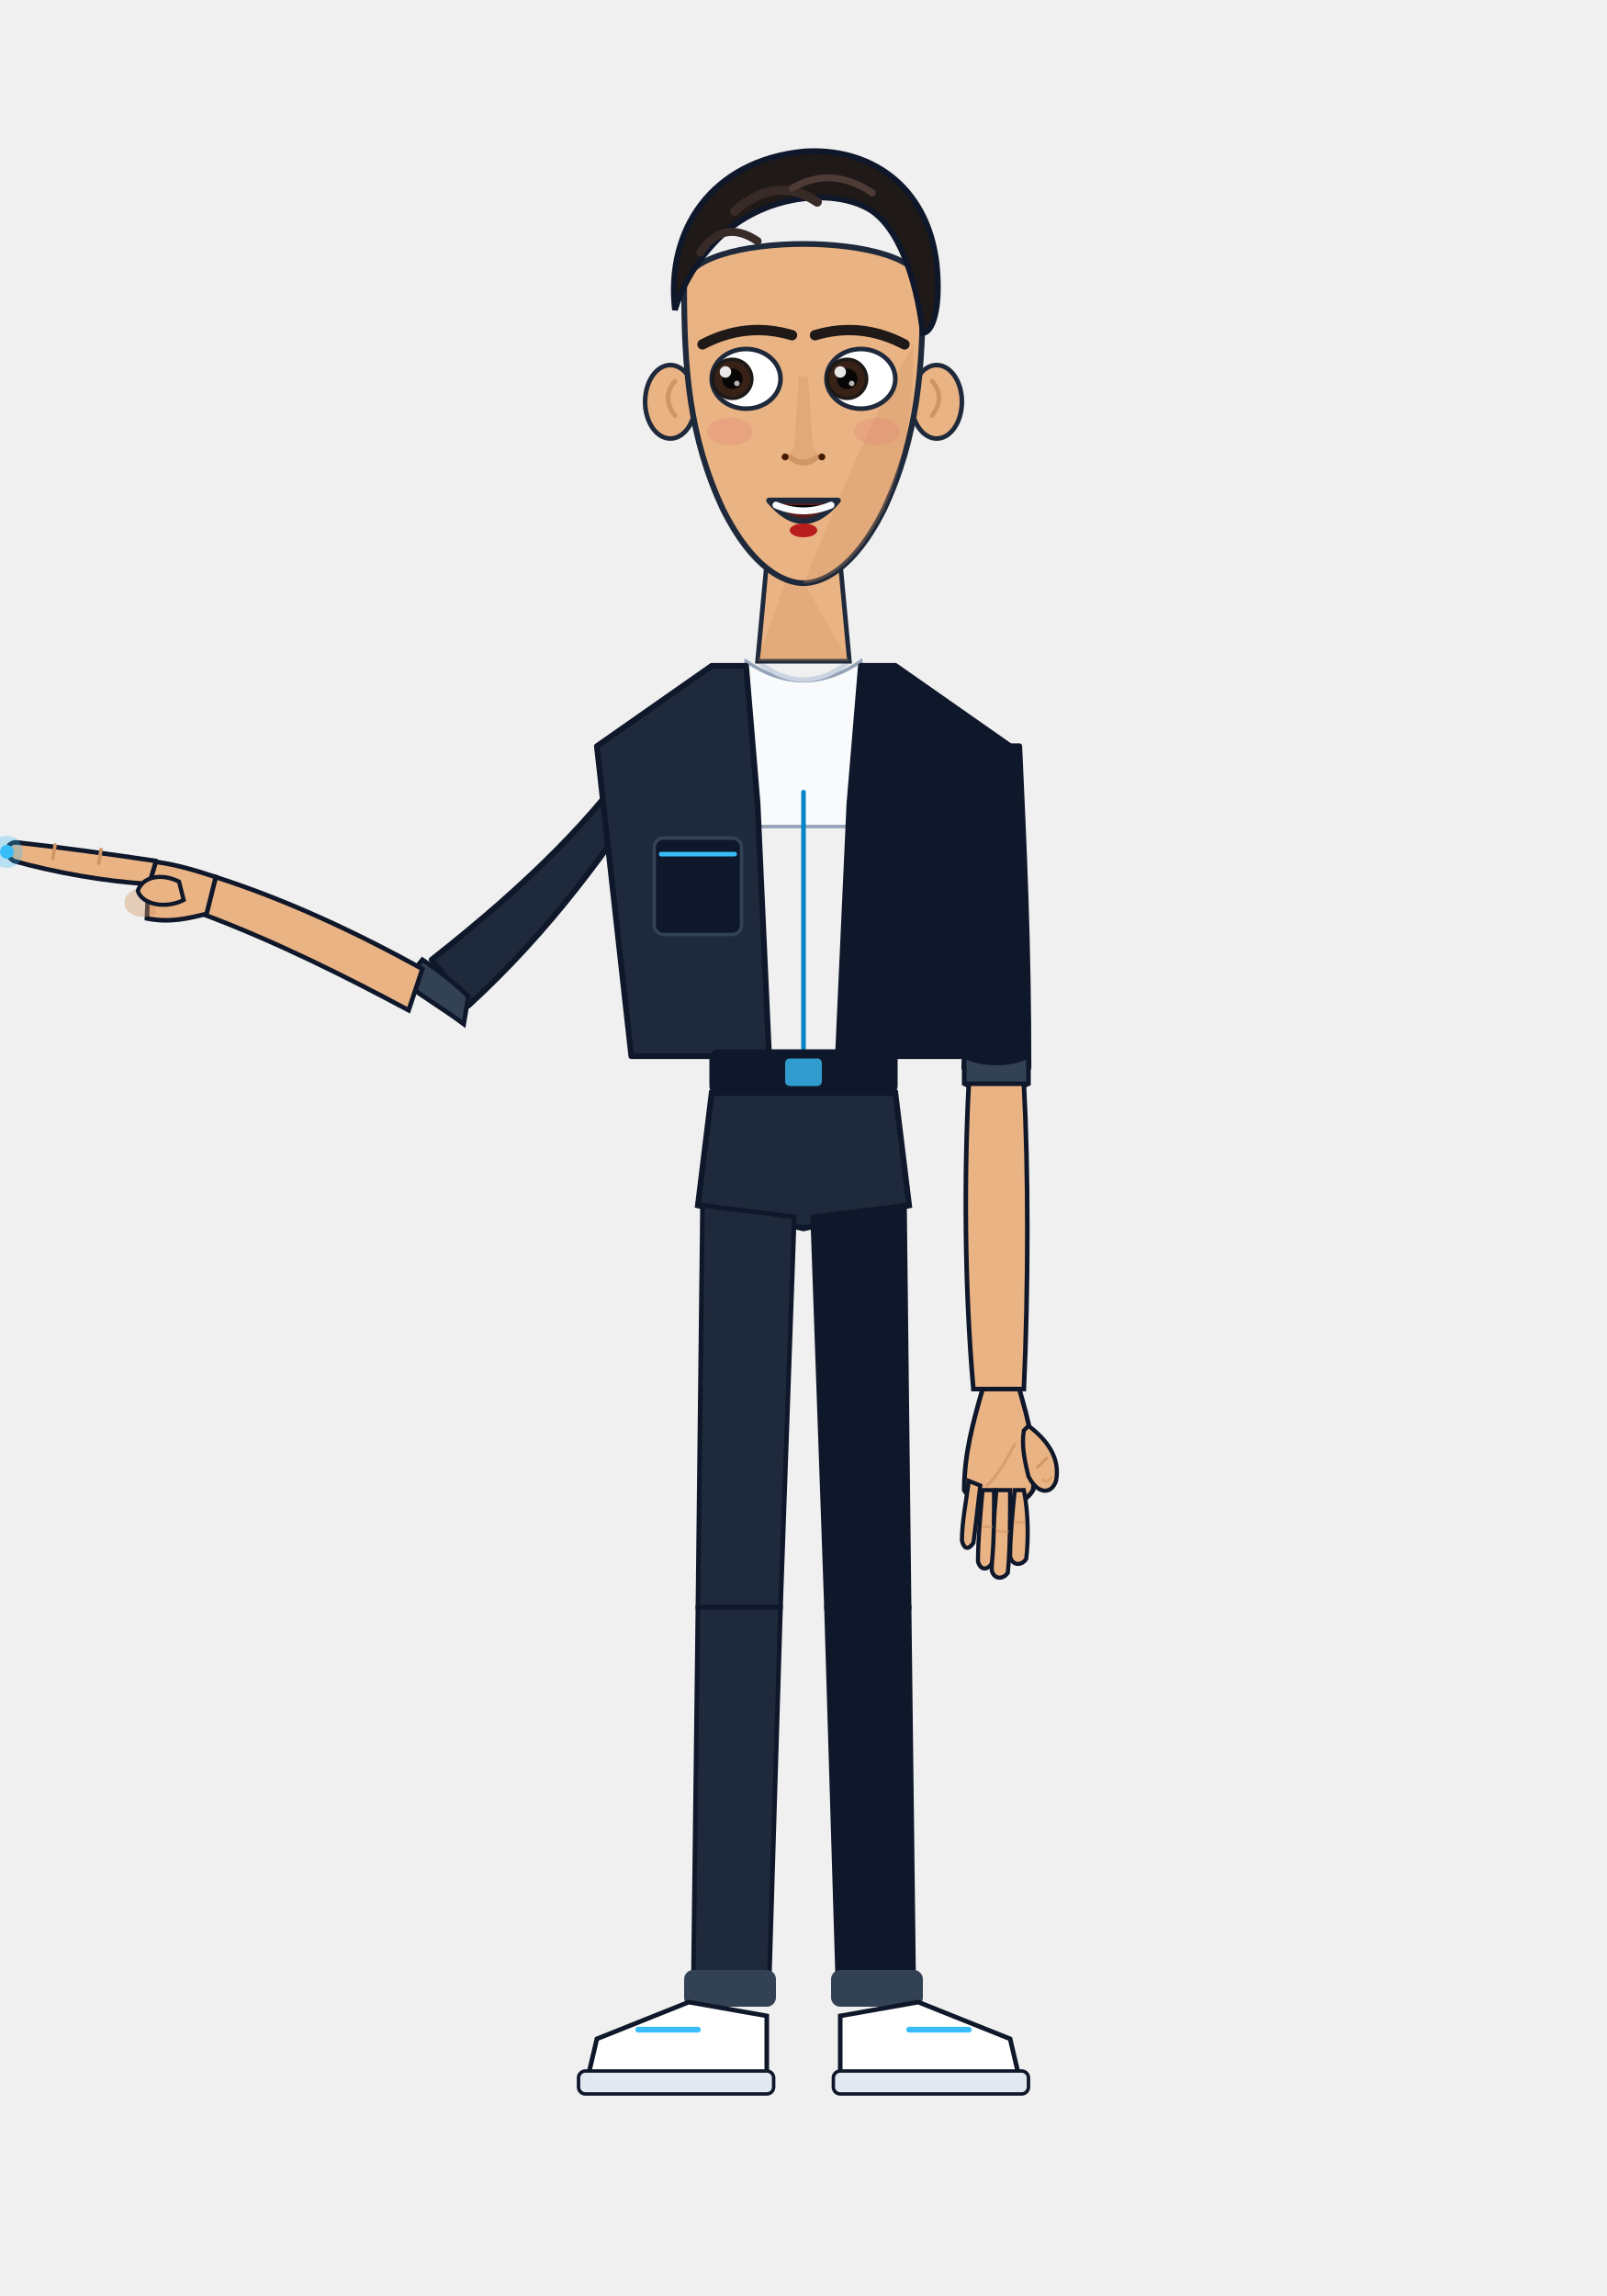
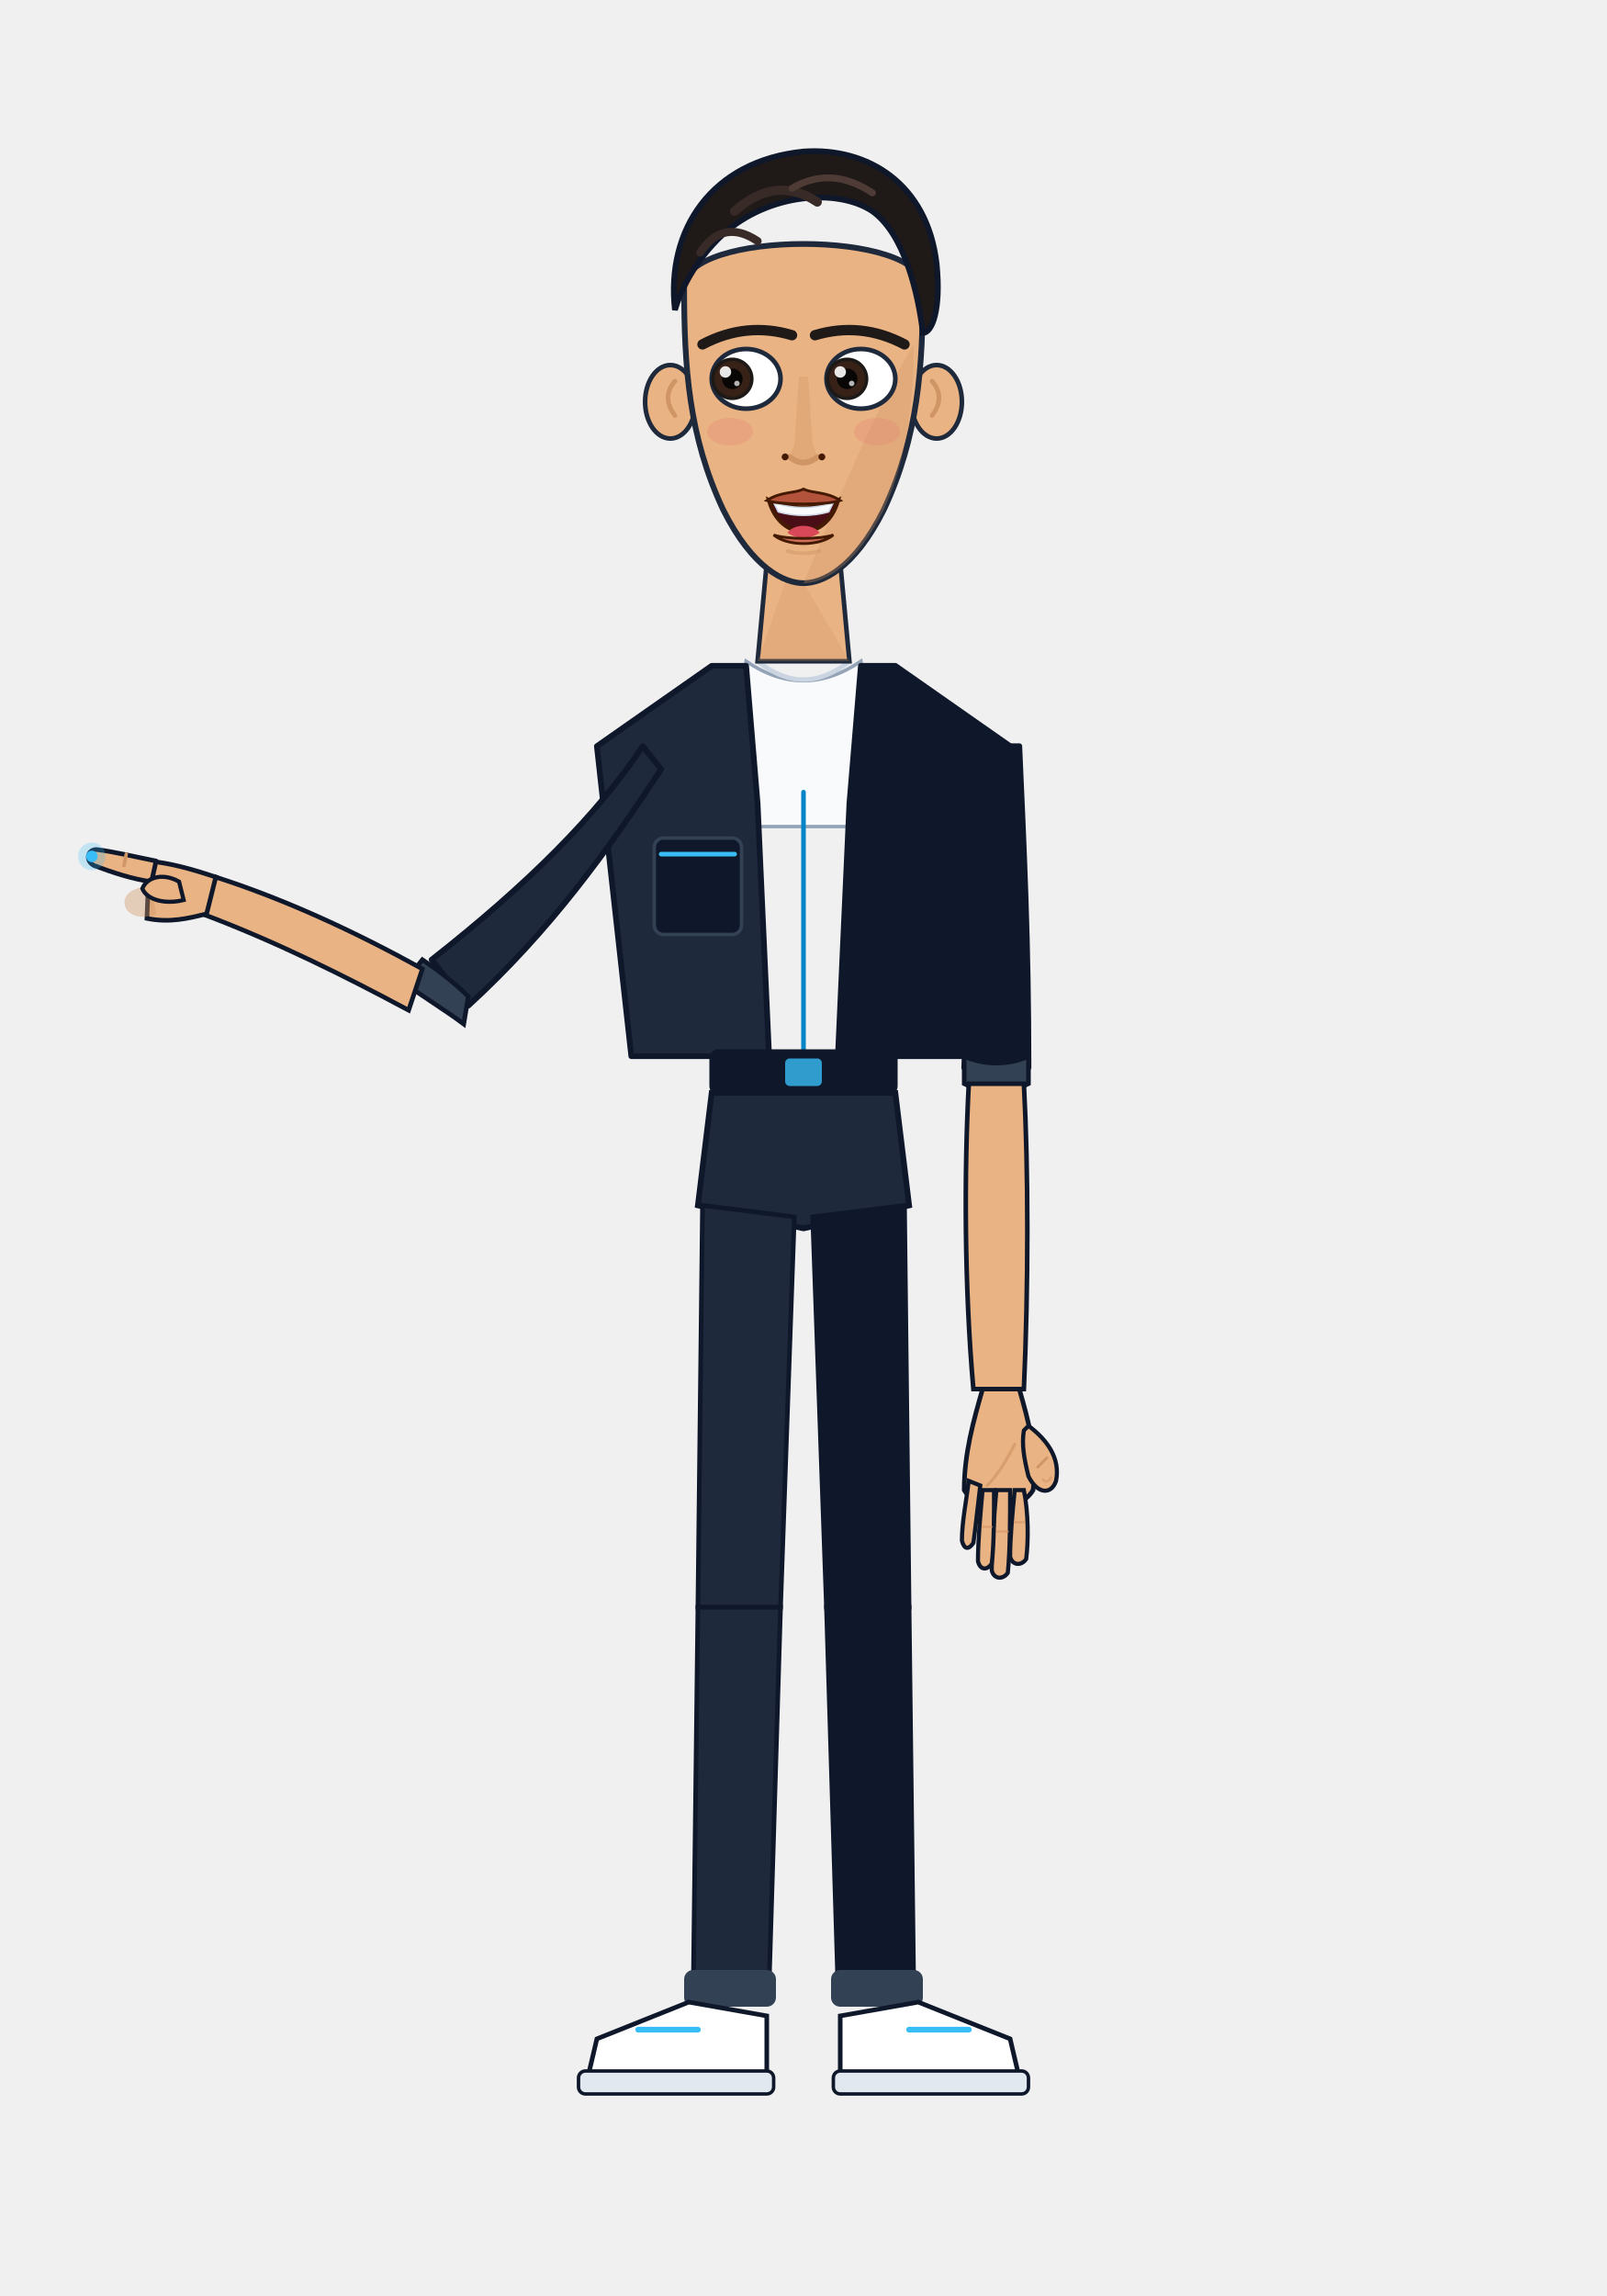
<svg xmlns="http://www.w3.org/2000/svg" viewBox="-100 50 700 1000" width="700" height="1000">
  <g id="modern_character_root">
    <path d="M 210 526 L 290 526 L 296 575 L 250 585 L 204 575 Z" fill="#1e293b" stroke="#0f172a" stroke-width="2.5" />
    <path d="M 206 575 L 246 580 L 240 750 L 204 750 Z" fill="#1e293b" stroke="#0f172a" stroke-width="2" />
    <path d="M 204 750 L 240 750 L 235 915 L 202 915 Z" fill="#1e293b" stroke="#0f172a" stroke-width="2" />
    <rect x="198" y="908" width="40" height="16" rx="4" fill="#334155" />
    <path d="M 254 580 L 294 575 L 296 750 L 260 750 Z" fill="#0f172a" stroke="#0f172a" stroke-width="2" />
    <path d="M 260 750 L 296 750 L 298 915 L 265 915 Z" fill="#0f172a" stroke="#0f172a" stroke-width="2" />
    <rect x="262" y="908" width="40" height="16" rx="4" fill="#334155" />
    <path d="M 156 955 L 234 955 L 234 928 L 200 922 L 160 938 Z" fill="#ffffff" stroke="#0f172a" stroke-width="2" />
    <rect x="152" y="952" width="85" height="10" rx="3" fill="#e2e8f0" stroke="#0f172a" stroke-width="1.5" />
    <line x1="178" y1="934" x2="204" y2="934" stroke="#38bdf8" stroke-width="2.5" stroke-linecap="round" />
    <path d="M 266 955 L 344 955 L 340 938 L 300 922 L 266 928 Z" fill="#ffffff" stroke="#0f172a" stroke-width="2" />
    <rect x="263" y="952" width="85" height="10" rx="3" fill="#e2e8f0" stroke="#0f172a" stroke-width="1.5" />
    <line x1="296" y1="934" x2="322" y2="934" stroke="#38bdf8" stroke-width="2.5" stroke-linecap="round" />
+     <path d="M 225 338 Q 250 355 275 338 L 285 410 L 215 410 Z" fill="#f8fafc" stroke="#94a3b8" stroke-width="1.5" />
+     <path d="M 230 338 Q 250 354 270 338" stroke="#cbd5e1" stroke-width="2" fill="none" />
+     <path d="M 210 340 L 160 375 L 175 510 L 235 510 L 230 400 L 225 340 Z" fill="#1e293b" stroke="#0f172a" stroke-width="2.5" stroke-linejoin="round" />
+     <path d="M 290 340 L 340 375 L 325 510 L 265 510 L 270 400 L 275 340 Z" fill="#0f172a" stroke="#0f172a" stroke-width="2.5" stroke-linejoin="round" />
+     <line x1="250" y1="395" x2="250" y2="510" stroke="#0284c7" stroke-width="2" stroke-linecap="round" />
+     <rect x="185" y="415" width="38" height="42" rx="4" fill="#0f172a" stroke="#334155" stroke-width="1.5" />
+     <line x1="188" y1="422" x2="220" y2="422" stroke="#38bdf8" stroke-width="2" stroke-linecap="round" />
+     <rect x="210" y="508" width="80" height="18" rx="3" fill="#0f172a" stroke="#0f172a" stroke-width="2" />
+     <rect x="242" y="511" width="16" height="12" rx="2" fill="#38bdf8" opacity="0.8" />
    <path d="M 180 375 C 160 405, 130 435, 88 468 L 104 488 C 140 455, 165 420, 188 385 Z" fill="#1e293b" stroke="#0f172a" stroke-width="2.5" stroke-linejoin="round" />
    <path d="M 104 484 C 98 478, 90 472, 84 468 L 76 478 C 84 484, 94 490, 102 496 Z" fill="#334155" stroke="#0f172a" stroke-width="2" />
    <path d="M 84 472 C 55 456, 25 442, -6 432 L -12 448 C 20 460, 50 475, 78 490 Z" fill="#eab383" stroke="#0f172a" stroke-width="2" />
    <path d="M -6 432 C -18 428, -26 426, -35 425 L -36 450 C -26 452, -18 450, -10 448 Z" fill="#eab383" stroke="#0f172a" stroke-width="2" />
    <path d="M -34 436 C -42 436, -48 440, -45 446 C -42 450, -36 450, -32 448 Z" fill="#d09564" opacity="0.4" />
-     <path d="M -32 425                 C -52 422, -74 419, -92 417                 C -97 416, -99 422, -94 425                 C -76 430, -54 434, -35 435 Z" fill="#eab383" stroke="#0f172a" stroke-width="2" stroke-linejoin="round" />
-     <line x1="-56" y1="420" x2="-57" y2="426" stroke="#d09564" stroke-width="1.5" stroke-linecap="round" />
-     <line x1="-76" y1="418" x2="-77" y2="424" stroke="#d09564" stroke-width="1.5" stroke-linecap="round" />
-     <path d="M -22 434 C -30 430, -38 432, -40 438 C -38 444, -28 446, -20 442 Z" fill="#eab383" stroke="#0f172a" stroke-width="1.8" />
-     <circle cx="-97" cy="421" r="3" fill="#38bdf8" />
-     <circle cx="-97" cy="421" r="7" fill="#38bdf8" opacity="0.3" />
+     <path d="M -32 425                 C -42 423, -50 421, -58 420                 C -62 420, -63 425, -59 427                 C -51 430, -42 433, -34 434 Z" fill="#eab383" stroke="#0f172a" stroke-width="2" stroke-linejoin="round" />
+     <line x1="-45" y1="422" x2="-46" y2="427" stroke="#d09564" stroke-width="1.5" stroke-linecap="round" />
+     <path d="M -22 434 C -29 430, -36 432, -38 437 C -36 442, -28 444, -20 442 Z" fill="#eab383" stroke="#0f172a" stroke-width="1.8" />
+     <circle cx="-60" cy="423" r="2.5" fill="#38bdf8" />
+     <circle cx="-60" cy="423" r="6" fill="#38bdf8" opacity="0.25" />
    <path d="M 315 375 C 320 420, 324 460, 320 515 C 328 518, 342 518, 348 515 C 348 460, 346 420, 344 375 Z" fill="#0f172a" stroke="#0f172a" stroke-width="2.5" stroke-linejoin="round" />
    <path d="M 320 510 C 328 514, 340 514, 348 510 L 348 522 C 340 526, 328 526, 320 522 Z" fill="#334155" stroke="#0f172a" stroke-width="2" />
    <path d="M 322 522 C 320 560, 320 610, 324 655 L 346 655 C 348 610, 348 560, 346 522 Z" fill="#eab383" stroke="#0f172a" stroke-width="2" />
    <g id="human_hand_r" transform="translate(344, 655) scale(-1, 1)">
      <path d="M 0 0 C -4 14, -8 28, -6 44 C 0 54, 18 54, 24 44 C 24 28, 20 14, 16 0 Z" fill="#eab383" stroke="#0f172a" stroke-width="2" />
      <path d="M -4 16 C -12 22, -18 30, -16 40 C -14 46, -8 46, -4 38 C -2 30, -1 24, -2 18 Z" fill="#eab383" stroke="#0f172a" stroke-width="1.8" stroke-linejoin="round" />
      <line x1="-12" y1="30" x2="-8" y2="34" stroke="#d09564" stroke-width="1.2" stroke-linecap="round" />
      <path d="M -14 38 Q -12 42 -10 39" stroke="#d09564" stroke-width="1" fill="none" opacity="0.6" />
      <path d="M -2 44 C -4 54, -4 66, -3 74 C -1 77, 3 77, 4 73 C 4 65, 3 54, 2 44 Z" fill="#eab383" stroke="#0f172a" stroke-width="1.8" />
      <line x1="-2" y1="58" x2="2" y2="58" stroke="#d09564" stroke-width="1" stroke-linecap="round" opacity="0.6" />
      <path d="M 4 44 C 4 56, 4 70, 5 80 C 7 83, 11 83, 12 79 C 12 69, 11 56, 10 44 Z" fill="#eab383" stroke="#0f172a" stroke-width="1.8" />
      <line x1="5" y1="62" x2="10" y2="62" stroke="#d09564" stroke-width="1" stroke-linecap="round" opacity="0.6" />
      <path d="M 11 44 C 11 55, 11 68, 12 76 C 14 79, 17 79, 18 75 C 18 66, 17 55, 16 44 Z" fill="#eab383" stroke="#0f172a" stroke-width="1.8" />
      <line x1="12" y1="60" x2="16" y2="60" stroke="#d09564" stroke-width="1" stroke-linecap="round" opacity="0.6" />
      <path d="M 17 42 C 18 50, 19 60, 20 67 C 22 70, 24 70, 25 66 C 25 58, 23 48, 22 40 Z" fill="#eab383" stroke="#0f172a" stroke-width="1.8" />
      <path d="M 2 24 C 6 32, 10 38, 14 42" stroke="#d09564" stroke-width="1.3" fill="none" stroke-linecap="round" opacity="0.7" />
    </g>
-     <path d="M 225 338 Q 250 355 275 338 L 285 410 L 215 410 Z" fill="#f8fafc" stroke="#94a3b8" stroke-width="1.5" />
-     <path d="M 230 338 Q 250 354 270 338" stroke="#cbd5e1" stroke-width="2" fill="none" />
-     <path d="M 210 340 L 160 375 L 175 510 L 235 510 L 230 400 L 225 340 Z" fill="#1e293b" stroke="#0f172a" stroke-width="2.5" stroke-linejoin="round" />
-     <path d="M 290 340 L 340 375 L 325 510 L 265 510 L 270 400 L 275 340 Z" fill="#0f172a" stroke="#0f172a" stroke-width="2.5" stroke-linejoin="round" />
-     <line x1="250" y1="395" x2="250" y2="510" stroke="#0284c7" stroke-width="2" stroke-linecap="round" />
-     <rect x="185" y="415" width="38" height="42" rx="4" fill="#0f172a" stroke="#334155" stroke-width="1.5" />
-     <line x1="188" y1="422" x2="220" y2="422" stroke="#38bdf8" stroke-width="2" stroke-linecap="round" />
-     <rect x="210" y="508" width="80" height="18" rx="3" fill="#0f172a" stroke="#0f172a" stroke-width="2" />
-     <rect x="242" y="511" width="16" height="12" rx="2" fill="#38bdf8" opacity="0.8" />
    <path d="M 234 295 L 230 338 L 270 338 L 266 295 Z" fill="#eab383" stroke="#1e293b" stroke-width="2" />
    <path d="M 245 295 L 230 338 L 270 338 Z" fill="#d09564" opacity="0.25" />
    <ellipse cx="192" cy="225" rx="11" ry="16" fill="#eab383" stroke="#1e293b" stroke-width="2" />
    <path d="M 194 216 Q 188 223 194 231" stroke="#d09564" stroke-width="2" fill="none" stroke-linecap="round" />
    <ellipse cx="308" cy="225" rx="11" ry="16" fill="#eab383" stroke="#1e293b" stroke-width="2" />
    <path d="M 306 216 Q 312 223 306 231" stroke="#d09564" stroke-width="2" fill="none" stroke-linecap="round" />
    <path d="M 198 175               C 198 150, 302 150, 302 175               C 302 210, 300 240, 285 272               C 272 298, 258 304, 250 304               C 242 304, 228 298, 215 272               C 200 240, 198 210, 198 175 Z" fill="#eab383" stroke="#1e293b" stroke-width="2.5" />
    <path d="M 250 304 C 258 304, 272 298, 285 272 C 295 250, 298 225, 298 200 C 280 230, 260 280, 250 304 Z" fill="#d09564" opacity="0.3" />
    <ellipse cx="218" cy="238" rx="10" ry="6" fill="#e28878" opacity="0.35" />
    <ellipse cx="282" cy="238" rx="10" ry="6" fill="#e28878" opacity="0.35" />
    <path d="M 194 185              C 190 150, 210 120, 250 116              C 278 114, 304 130, 308 165              C 310 185, 306 195, 302 195              C 300 178, 294 152, 280 142              C 265 132, 235 134, 215 152              C 202 164, 196 178, 194 185 Z" fill="#1f1917" stroke="#0f172a" stroke-width="2.5" />
    <path d="M 220 142 Q 238 126 256 138" stroke="#382a26" stroke-width="4" stroke-linecap="round" fill="none" />
    <path d="M 245 132 Q 262 122 280 134" stroke="#4e3b36" stroke-width="3" stroke-linecap="round" fill="none" />
    <path d="M 205 160 Q 215 145 230 155" stroke="#382a26" stroke-width="3.5" stroke-linecap="round" fill="none" />
    <path d="M 206 200 Q 225 190 245 196" stroke="#1f1917" stroke-width="4.5" stroke-linecap="round" fill="none" />
    <path d="M 255 196 Q 275 190 294 200" stroke="#1f1917" stroke-width="4.5" stroke-linecap="round" fill="none" />
    <ellipse cx="225" cy="215" rx="15" ry="13" fill="#ffffff" stroke="#1e293b" stroke-width="2" />
    <circle cx="219" cy="215" r="8.5" fill="#382218" stroke="#1c1917" stroke-width="1.5" />
    <circle cx="219" cy="215" r="4.5" fill="#090706" />
    <circle cx="216" cy="212" r="2.5" fill="#ffffff" opacity="0.9" />
    <circle cx="221" cy="217" r="1.2" fill="#ffffff" opacity="0.7" />
    <ellipse cx="275" cy="215" rx="15" ry="13" fill="#ffffff" stroke="#1e293b" stroke-width="2" />
    <circle cx="269" cy="215" r="8.5" fill="#382218" stroke="#1c1917" stroke-width="1.5" />
    <circle cx="269" cy="215" r="4.5" fill="#090706" />
    <circle cx="266" cy="212" r="2.5" fill="#ffffff" opacity="0.9" />
    <circle cx="271" cy="217" r="1.2" fill="#ffffff" opacity="0.7" />
    <path d="M 248 214 L 246 244 Q 242 250 250 252 Q 258 250 254 244 L 252 214" fill="#d09564" opacity="0.35" />
    <path d="M 244 249 Q 250 254 256 249" stroke="#d09564" stroke-width="2.5" stroke-linecap="round" fill="none" />
    <circle cx="242" cy="249" r="1.5" fill="#451a03" />
    <circle cx="258" cy="249" r="1.5" fill="#451a03" />
-     <path d="M 235 268 Q 250 286 265 268 Z" fill="#581c1c" stroke="#1e293b" stroke-width="2.5" stroke-linejoin="round" />
-     <path d="M 238 270 Q 250 275 262 270" stroke="#f8fafc" stroke-width="3" stroke-linecap="round" />
-     <ellipse cx="250" cy="281" rx="6" ry="3" fill="#b91c1c" />
+     <path d="M 235 268 C 240 286, 260 286, 265 268 C 258 272, 242 272, 235 268 Z" fill="#4a0e17" stroke="#451a03" stroke-width="1.8" />
+     <path d="M 237 269 Q 250 273 263 269 L 261 273 Q 250 276 239 273 Z" fill="#f8fafc" stroke="#cbd5e1" stroke-width="0.6" />
+     <path d="M 243 282 C 246 278, 254 278, 257 282 C 253 285, 247 285, 243 282 Z" fill="#d94858" />
+     <path d="M 234 268 C 240 264, 246 265, 250 263 C 254 265, 260 264, 266 268 C 260 270, 240 270, 234 268 Z" fill="#b4533c" stroke="#451a03" stroke-width="1.2" />
+     <path d="M 237 283 C 243 288, 257 288, 263 283 C 257 285, 243 285, 237 283 Z" fill="#cf705c" stroke="#451a03" stroke-width="1.2" />
+     <path d="M 243 290 Q 250 292 257 290" stroke="#d09564" stroke-width="1.6" fill="none" opacity="0.5" stroke-linecap="round" />
  </g>
</svg>
